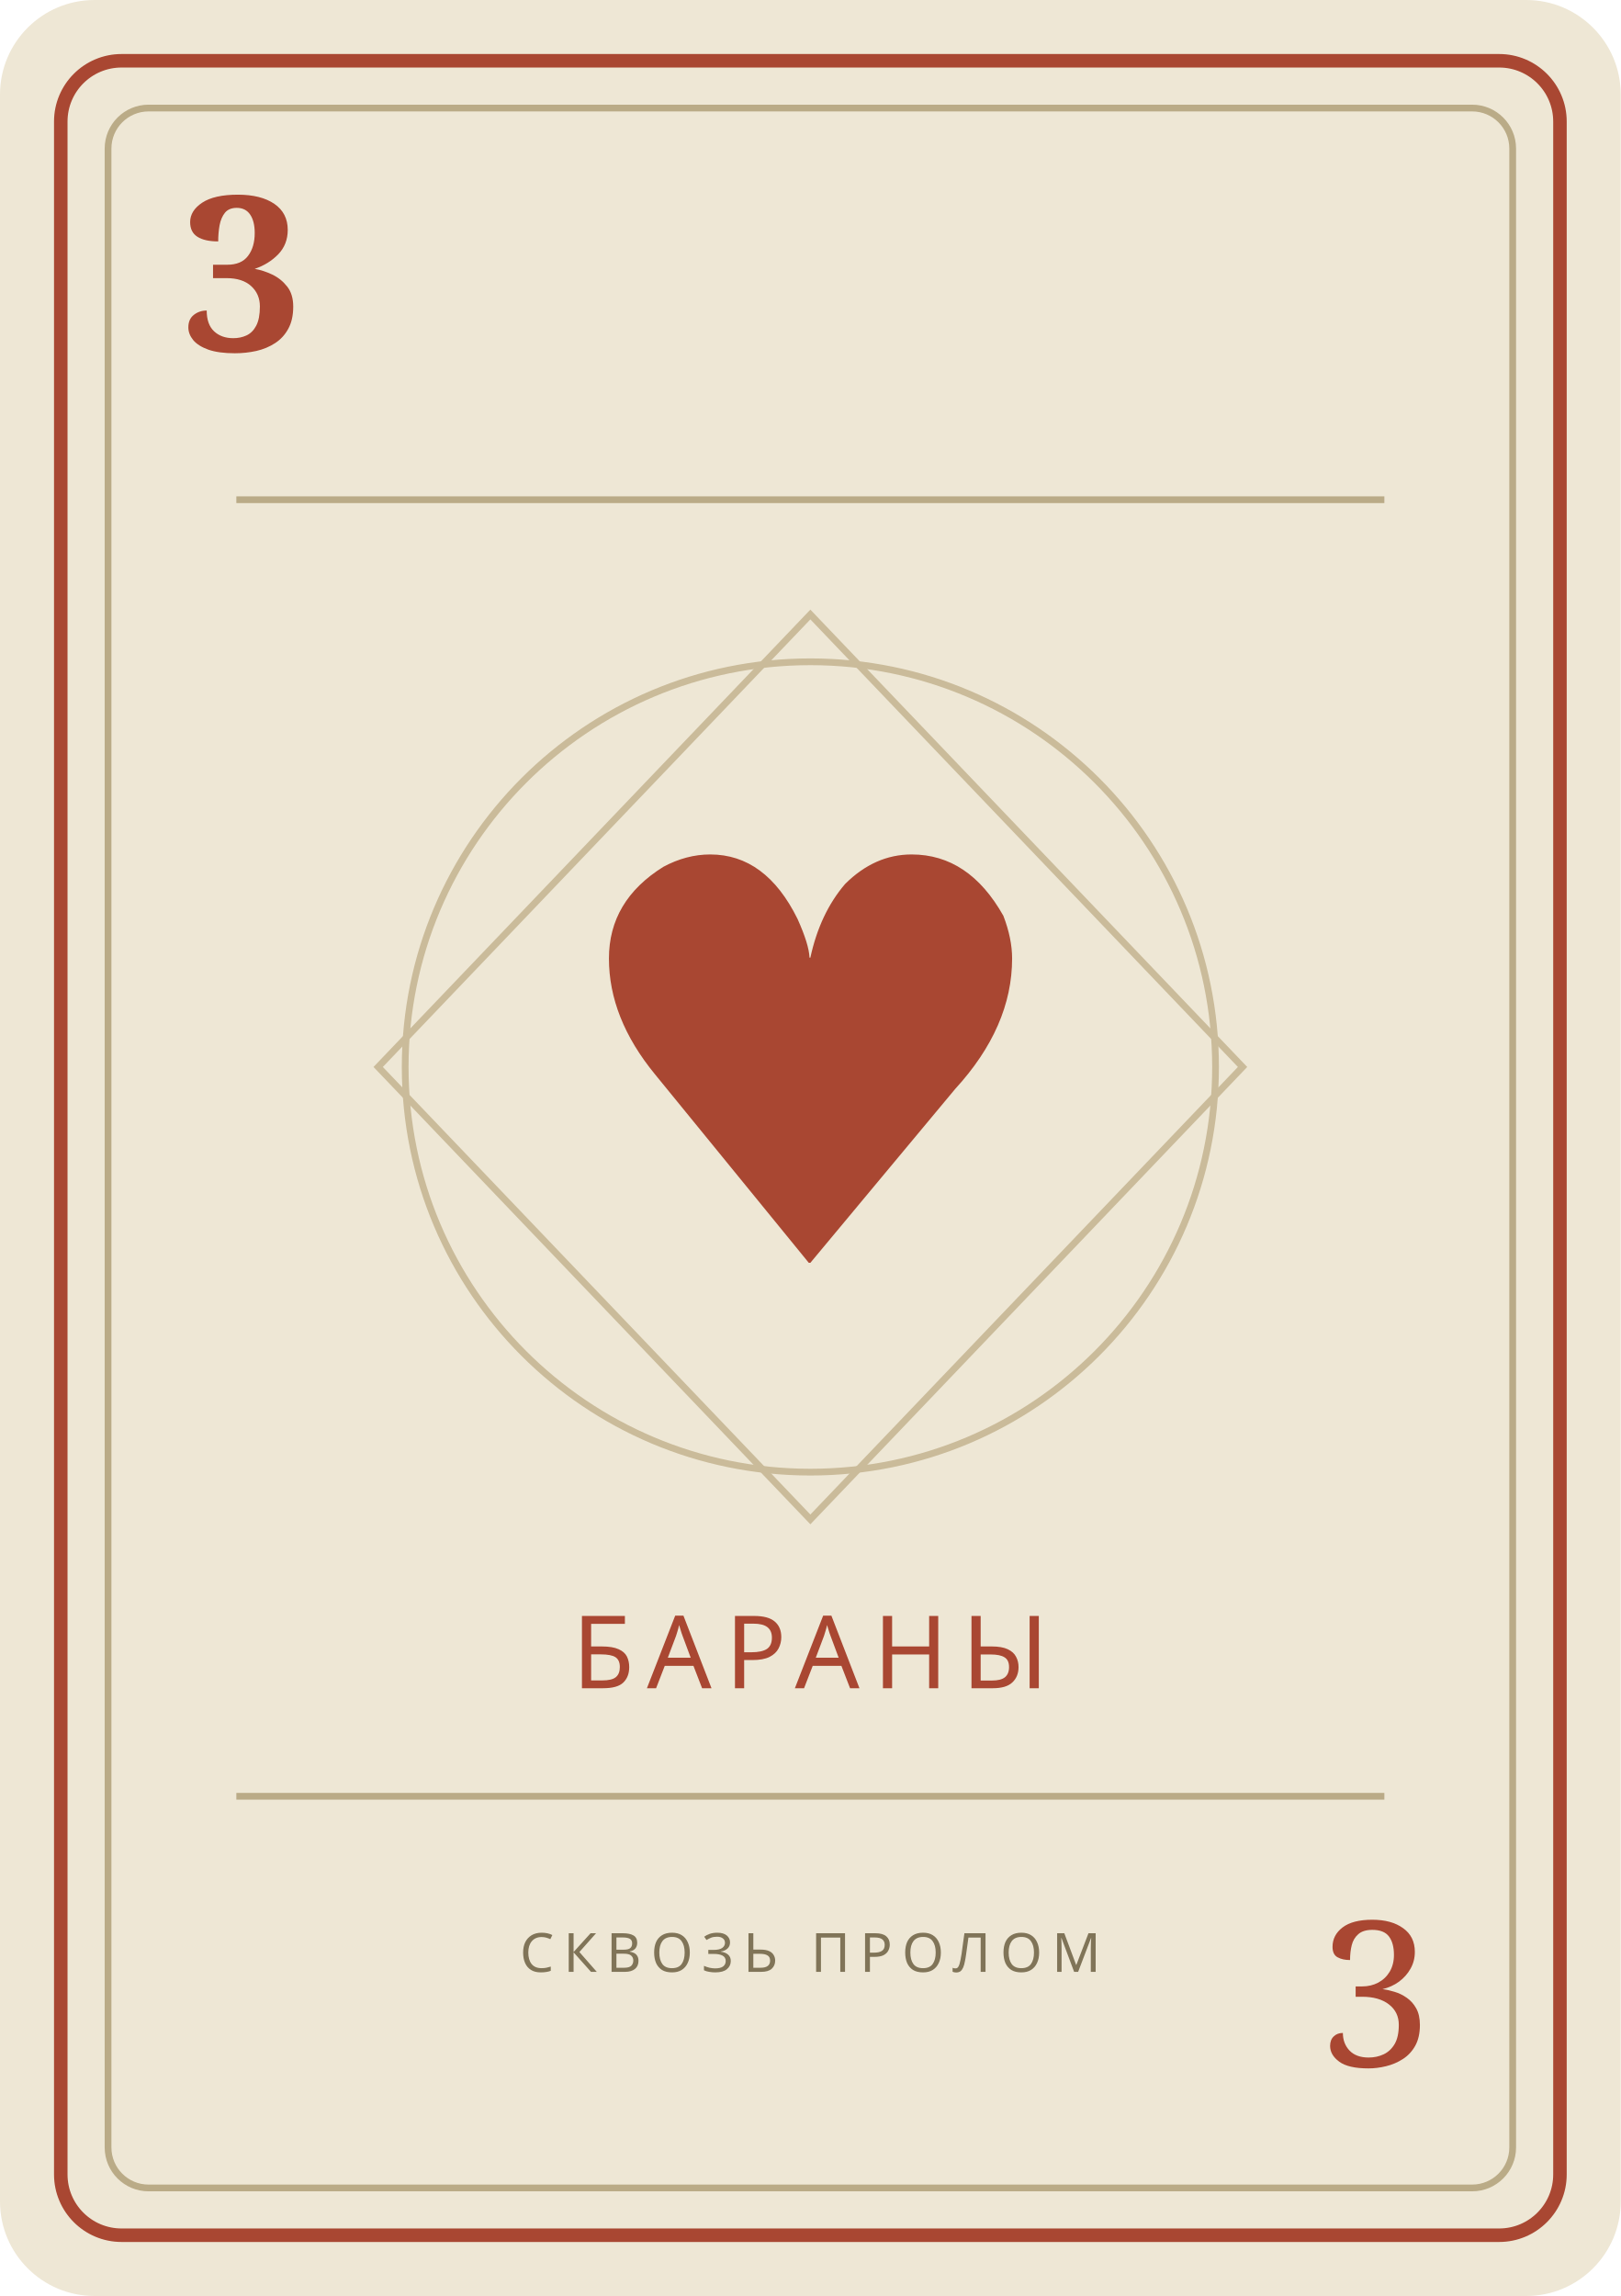
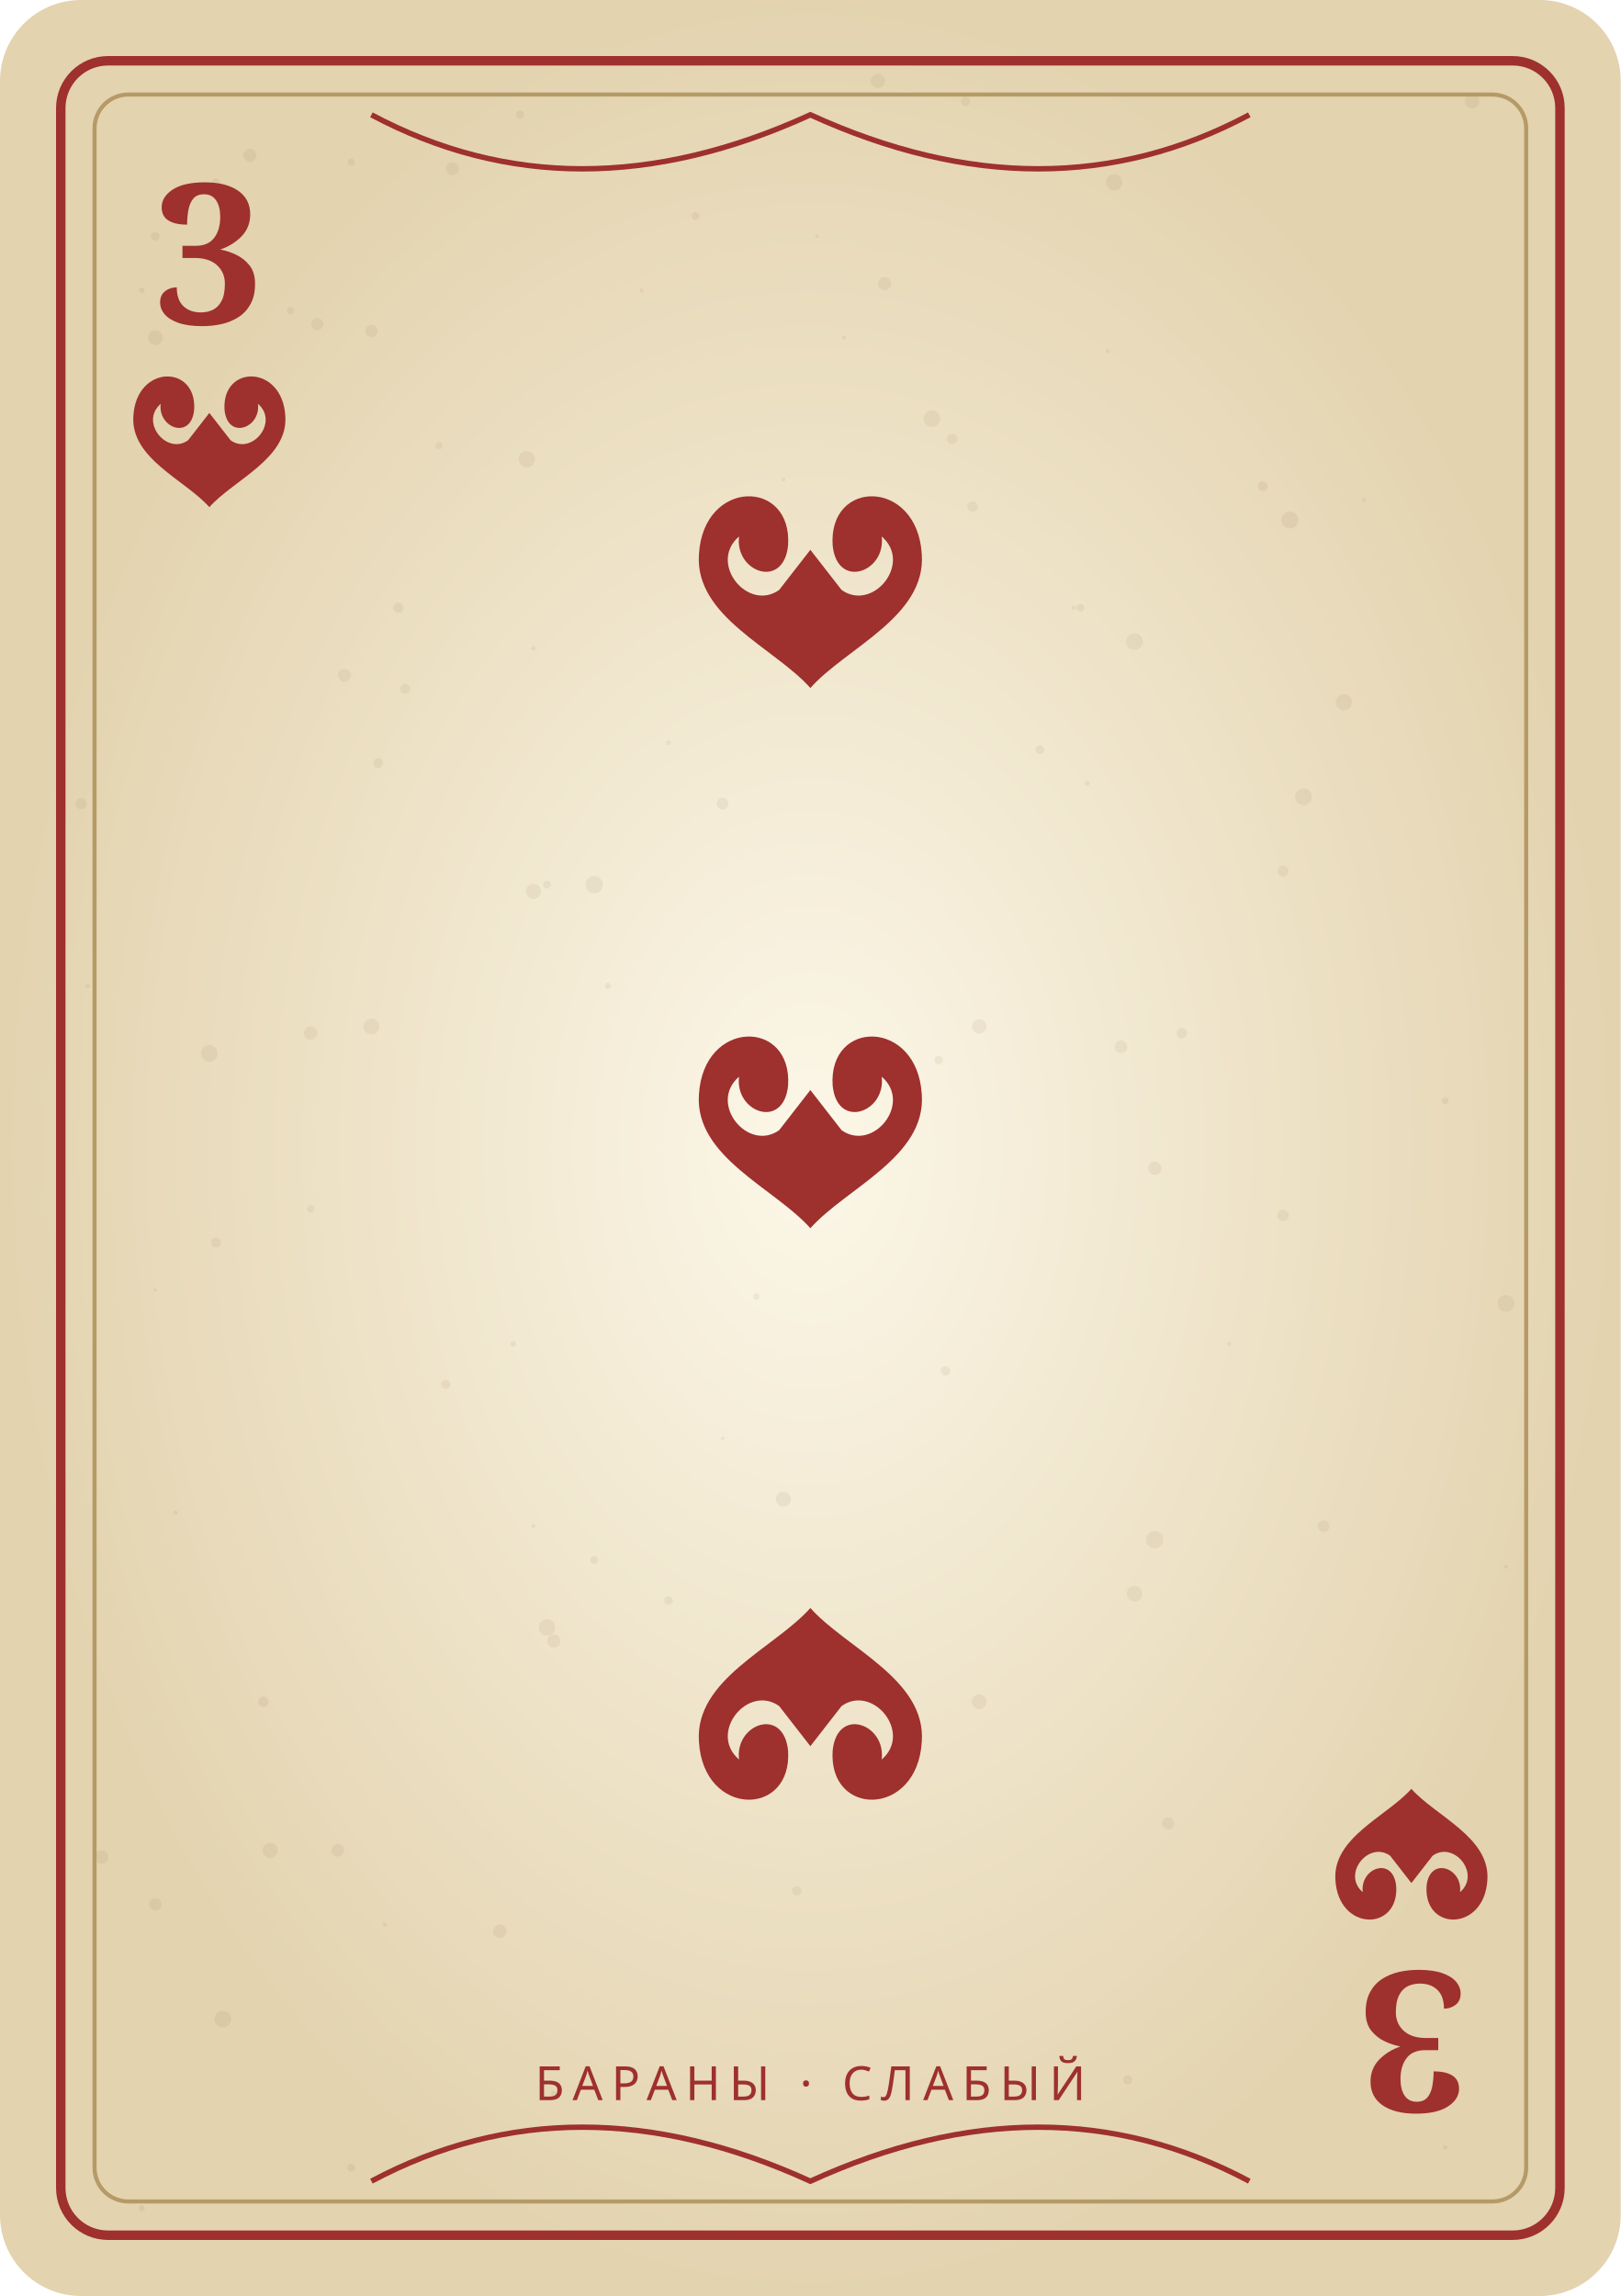
<svg xmlns="http://www.w3.org/2000/svg" width="240" height="340" viewBox="0 0 240 340">
-   <rect width="240" height="340" rx="14" fill="#eee7d5" />
-   <rect x="9" y="9" width="222" height="322" rx="9" fill="none" stroke="#a94732" stroke-width="2" />
-   <rect x="16" y="16" width="208" height="308" rx="6" fill="none" stroke="#baab87" />
-   <path d="M35 74H205M35 266H205" stroke="#baab87" />
-   <text x="27" y="52" font-family="Georgia,serif" font-weight="bold" font-size="32" fill="#a94732">3</text>
-   <text x="212" y="306" text-anchor="end" font-family="Georgia,serif" font-size="30" fill="#a94732">3</text>
-   <circle cx="120" cy="158" r="60" fill="none" stroke="#cabb9a" />
-   <path d="M120 91L184 158L120 225L56 158Z" fill="none" stroke="#cabb9a" />
-   <text x="120" y="187" text-anchor="middle" font-family="Georgia,serif" font-size="83" fill="#a94732">♥</text>
-   <text x="120" y="250" text-anchor="middle" font-family="sans-serif" font-size="15" letter-spacing="2" fill="#a94732">БАРАНЫ</text>
-   <text x="120" y="292" text-anchor="middle" font-family="sans-serif" font-size="8" letter-spacing="1.4" fill="#807458">СКВОЗЬ ПРОЛОМ</text>
+   <defs>
+     <radialGradient id="paper">
+       <stop stop-color="#fcf7e8" />
+       <stop offset="1" stop-color="#e3d3af" />
+     </radialGradient>
+   </defs>
+   <rect width="240" height="340" rx="12" fill="url(#paper)" />
+   <circle cx="164" cy="52" r="0.29" fill="#806342" opacity=".09" />
+   <circle cx="111" cy="158" r="0.95" fill="#806342" opacity=".09" />
+   <circle cx="23" cy="191" r="0.26" fill="#806342" opacity=".09" />
+   <circle cx="130" cy="12" r="1.06" fill="#806342" opacity=".09" />
+   <circle cx="32" cy="27" r="0.58" fill="#806342" opacity=".09" />
+   <circle cx="13" cy="146" r="0.34" fill="#806342" opacity=".09" />
+   <circle cx="77" cy="17" r="0.60" fill="#806342" opacity=".09" />
+   <circle cx="39" cy="252" r="0.77" fill="#806342" opacity=".09" />
+   <circle cx="167" cy="308" r="0.68" fill="#806342" opacity=".09" />
+   <circle cx="40" cy="274" r="1.11" fill="#806342" opacity=".09" />
+   <circle cx="76" cy="199" r="0.41" fill="#806342" opacity=".09" />
+   <circle cx="118" cy="280" r="0.69" fill="#806342" opacity=".09" />
+   <circle cx="166" cy="155" r="0.94" fill="#806342" opacity=".09" />
+   <circle cx="46" cy="179" r="0.55" fill="#806342" opacity=".09" />
+   <circle cx="99" cy="110" r="0.35" fill="#806342" opacity=".09" />
+   <circle cx="165" cy="27" r="1.20" fill="#806342" opacity=".09" />
+   <circle cx="144" cy="75" r="0.78" fill="#806342" opacity=".09" />
+   <circle cx="79" cy="226" r="0.28" fill="#806342" opacity=".09" />
+   <circle cx="107" cy="119" r="0.87" fill="#806342" opacity=".09" />
+   <circle cx="81" cy="131" r="0.58" fill="#806342" opacity=".09" />
+   <circle cx="37" cy="23" r="0.96" fill="#806342" opacity=".09" />
+   <circle cx="88" cy="131" r="1.28" fill="#806342" opacity=".09" />
+   <circle cx="116" cy="71" r="0.30" fill="#806342" opacity=".09" />
+   <circle cx="187" cy="72" r="0.73" fill="#806342" opacity=".09" />
+   <circle cx="55" cy="49" r="0.91" fill="#806342" opacity=".09" />
+   <circle cx="32" cy="184" r="0.74" fill="#806342" opacity=".09" />
+   <circle cx="190" cy="129" r="0.81" fill="#806342" opacity=".09" />
+   <circle cx="199" cy="104" r="1.21" fill="#806342" opacity=".09" />
+   <circle cx="23" cy="50" r="1.10" fill="#806342" opacity=".09" />
+   <circle cx="47" cy="48" r="0.89" fill="#806342" opacity=".09" />
+   <circle cx="82" cy="243" r="0.99" fill="#806342" opacity=".09" />
+   <circle cx="139" cy="157" r="0.64" fill="#806342" opacity=".09" />
+   <circle cx="145" cy="152" r="1.06" fill="#806342" opacity=".09" />
+   <circle cx="141" cy="65" r="0.77" fill="#806342" opacity=".09" />
+   <circle cx="33" cy="299" r="1.23" fill="#806342" opacity=".09" />
+   <circle cx="196" cy="226" r="0.87" fill="#806342" opacity=".09" />
+   <circle cx="23" cy="35" r="0.64" fill="#806342" opacity=".09" />
+   <circle cx="90" cy="146" r="0.47" fill="#806342" opacity=".09" />
+   <circle cx="125" cy="50" r="0.31" fill="#806342" opacity=".09" />
+   <circle cx="74" cy="286" r="1.00" fill="#806342" opacity=".09" />
+   <circle cx="79" cy="96" r="0.35" fill="#806342" opacity=".09" />
+   <circle cx="66" cy="205" r="0.67" fill="#806342" opacity=".09" />
+   <circle cx="31" cy="156" r="1.24" fill="#806342" opacity=".09" />
+   <circle cx="34" cy="70" r="1.04" fill="#806342" opacity=".09" />
+   <circle cx="218" cy="15" r="1.08" fill="#806342" opacity=".09" />
+   <circle cx="112" cy="192" r="0.48" fill="#806342" opacity=".09" />
+   <circle cx="193" cy="118" r="1.25" fill="#806342" opacity=".09" />
+   <circle cx="46" cy="153" r="0.99" fill="#806342" opacity=".09" />
+   <circle cx="21" cy="43" r="0.42" fill="#806342" opacity=".09" />
+   <circle cx="175" cy="153" r="0.77" fill="#806342" opacity=".09" />
+   <circle cx="202" cy="74" r="0.29" fill="#806342" opacity=".09" />
+   <circle cx="107" cy="213" r="0.26" fill="#806342" opacity=".09" />
+   <circle cx="140" cy="203" r="0.71" fill="#806342" opacity=".09" />
+   <circle cx="168" cy="236" r="1.17" fill="#806342" opacity=".09" />
+   <circle cx="168" cy="95" r="1.23" fill="#806342" opacity=".09" />
+   <circle cx="95" cy="43" r="0.28" fill="#806342" opacity=".09" />
+   <circle cx="171" cy="173" r="0.98" fill="#806342" opacity=".09" />
+   <circle cx="52" cy="321" r="0.58" fill="#806342" opacity=".09" />
+   <circle cx="15" cy="275" r="1.02" fill="#806342" opacity=".09" />
+   <circle cx="78" cy="68" r="1.22" fill="#806342" opacity=".09" />
+   <circle cx="81" cy="241" r="1.22" fill="#806342" opacity=".09" />
+   <circle cx="65" cy="66" r="0.54" fill="#806342" opacity=".09" />
+   <circle cx="145" cy="252" r="1.10" fill="#806342" opacity=".09" />
+   <circle cx="43" cy="46" r="0.52" fill="#806342" opacity=".09" />
+   <circle cx="79" cy="132" r="1.12" fill="#806342" opacity=".09" />
+   <circle cx="138" cy="62" r="1.23" fill="#806342" opacity=".09" />
+   <circle cx="99" cy="237" r="0.63" fill="#806342" opacity=".09" />
+   <circle cx="59" cy="90" r="0.76" fill="#806342" opacity=".09" />
+   <circle cx="223" cy="232" r="0.31" fill="#806342" opacity=".09" />
+   <circle cx="56" cy="113" r="0.73" fill="#806342" opacity=".09" />
+   <circle cx="214" cy="318" r="0.33" fill="#806342" opacity=".09" />
+   <circle cx="12" cy="119" r="0.84" fill="#806342" opacity=".09" />
+   <circle cx="51" cy="100" r="0.95" fill="#806342" opacity=".09" />
+   <circle cx="161" cy="116" r="0.37" fill="#806342" opacity=".09" />
+   <circle cx="182" cy="199" r="0.30" fill="#806342" opacity=".09" />
+   <circle cx="26" cy="224" r="0.32" fill="#806342" opacity=".09" />
+   <circle cx="23" cy="282" r="0.92" fill="#806342" opacity=".09" />
+   <circle cx="60" cy="102" r="0.74" fill="#806342" opacity=".09" />
+   <circle cx="52" cy="24" r="0.53" fill="#806342" opacity=".09" />
+   <circle cx="154" cy="111" r="0.65" fill="#806342" opacity=".09" />
+   <circle cx="55" cy="152" r="1.17" fill="#806342" opacity=".09" />
+   <circle cx="116" cy="222" r="1.11" fill="#806342" opacity=".09" />
+   <circle cx="173" cy="270" r="0.91" fill="#806342" opacity=".09" />
+   <circle cx="223" cy="193" r="1.24" fill="#806342" opacity=".09" />
+   <circle cx="50" cy="274" r="0.94" fill="#806342" opacity=".09" />
+   <circle cx="171" cy="228" r="1.29" fill="#806342" opacity=".09" />
+   <circle cx="21" cy="327" r="0.45" fill="#806342" opacity=".09" />
+   <circle cx="190" cy="180" r="0.85" fill="#806342" opacity=".09" />
+   <circle cx="159" cy="90" r="0.35" fill="#806342" opacity=".09" />
+   <circle cx="160" cy="90" r="0.57" fill="#806342" opacity=".09" />
+   <circle cx="143" cy="15" r="0.68" fill="#806342" opacity=".09" />
+   <circle cx="121" cy="35" r="0.27" fill="#806342" opacity=".09" />
+   <circle cx="67" cy="25" r="0.96" fill="#806342" opacity=".09" />
+   <circle cx="131" cy="42" r="0.97" fill="#806342" opacity=".09" />
+   <circle cx="88" cy="231" r="0.59" fill="#806342" opacity=".09" />
+   <circle cx="103" cy="32" r="0.58" fill="#806342" opacity=".09" />
+   <circle cx="214" cy="163" r="0.51" fill="#806342" opacity=".09" />
+   <circle cx="57" cy="285" r="0.34" fill="#806342" opacity=".09" />
+   <circle cx="82" cy="310" r="0.41" fill="#806342" opacity=".09" />
+   <circle cx="191" cy="77" r="1.26" fill="#806342" opacity=".09" />
+   <rect x="9" y="9" width="222" height="322" rx="7" fill="none" stroke="#9e302d" stroke-width="1.4" />
+   <rect x="14" y="14" width="212" height="312" rx="5" fill="none" stroke="#b59a68" stroke-width=".6" />
+   <path d="M55 17Q85 33 120 17Q155 33 185 17M55 323Q85 307 120 323Q155 307 185 323" fill="none" stroke="#9e302d" stroke-width=".8" />
+   <text x="31" y="48" text-anchor="middle" font-family="Georgia,serif" font-weight="bold" font-size="29" fill="#9e302d">3</text>
+   <g transform="translate(31 67) rotate(0) scale(0.45)">
+     <path d="M0 18C-8 9-26 2-25-12C-24-29-4-29-5-14C-6-4-17-8-16-16C-23-10-14 1-7-4L0-13L7-4C14 1 23-10 16-16C17-8 6-4 5-14C4-29 24-29 25-12C26 2 8 9 0 18Z" fill="#9e302d" fill-rule="evenodd" />
+   </g>
+   <g transform="rotate(180 120 170)">
+     <text x="31" y="48" text-anchor="middle" font-family="Georgia,serif" font-weight="bold" font-size="29" fill="#9e302d">3</text>
+     <g transform="translate(31 67) rotate(0) scale(0.45)">
+       <path d="M0 18C-8 9-26 2-25-12C-24-29-4-29-5-14C-6-4-17-8-16-16C-23-10-14 1-7-4L0-13L7-4C14 1 23-10 16-16C17-8 6-4 5-14C4-29 24-29 25-12C26 2 8 9 0 18Z" fill="#9e302d" fill-rule="evenodd" />
+     </g>
+   </g>
+   <g transform="translate(120 90) rotate(0) scale(0.66)">
+     <path d="M0 18C-8 9-26 2-25-12C-24-29-4-29-5-14C-6-4-17-8-16-16C-23-10-14 1-7-4L0-13L7-4C14 1 23-10 16-16C17-8 6-4 5-14C4-29 24-29 25-12C26 2 8 9 0 18Z" fill="#9e302d" fill-rule="evenodd" />
+   </g>
+   <g transform="translate(120 170) rotate(0) scale(0.66)">
+     <path d="M0 18C-8 9-26 2-25-12C-24-29-4-29-5-14C-6-4-17-8-16-16C-23-10-14 1-7-4L0-13L7-4C14 1 23-10 16-16C17-8 6-4 5-14C4-29 24-29 25-12C26 2 8 9 0 18Z" fill="#9e302d" fill-rule="evenodd" />
+   </g>
+   <g transform="translate(120 250) rotate(180) scale(0.66)">
+     <path d="M0 18C-8 9-26 2-25-12C-24-29-4-29-5-14C-6-4-17-8-16-16C-23-10-14 1-7-4L0-13L7-4C14 1 23-10 16-16C17-8 6-4 5-14C4-29 24-29 25-12C26 2 8 9 0 18Z" fill="#9e302d" fill-rule="evenodd" />
+   </g>
+   <text x="120" y="311" text-anchor="middle" font-family="sans-serif" font-size="7" letter-spacing="1.3" fill="#9e302d">БАРАНЫ · СЛАБЫЙ</text>
</svg>
